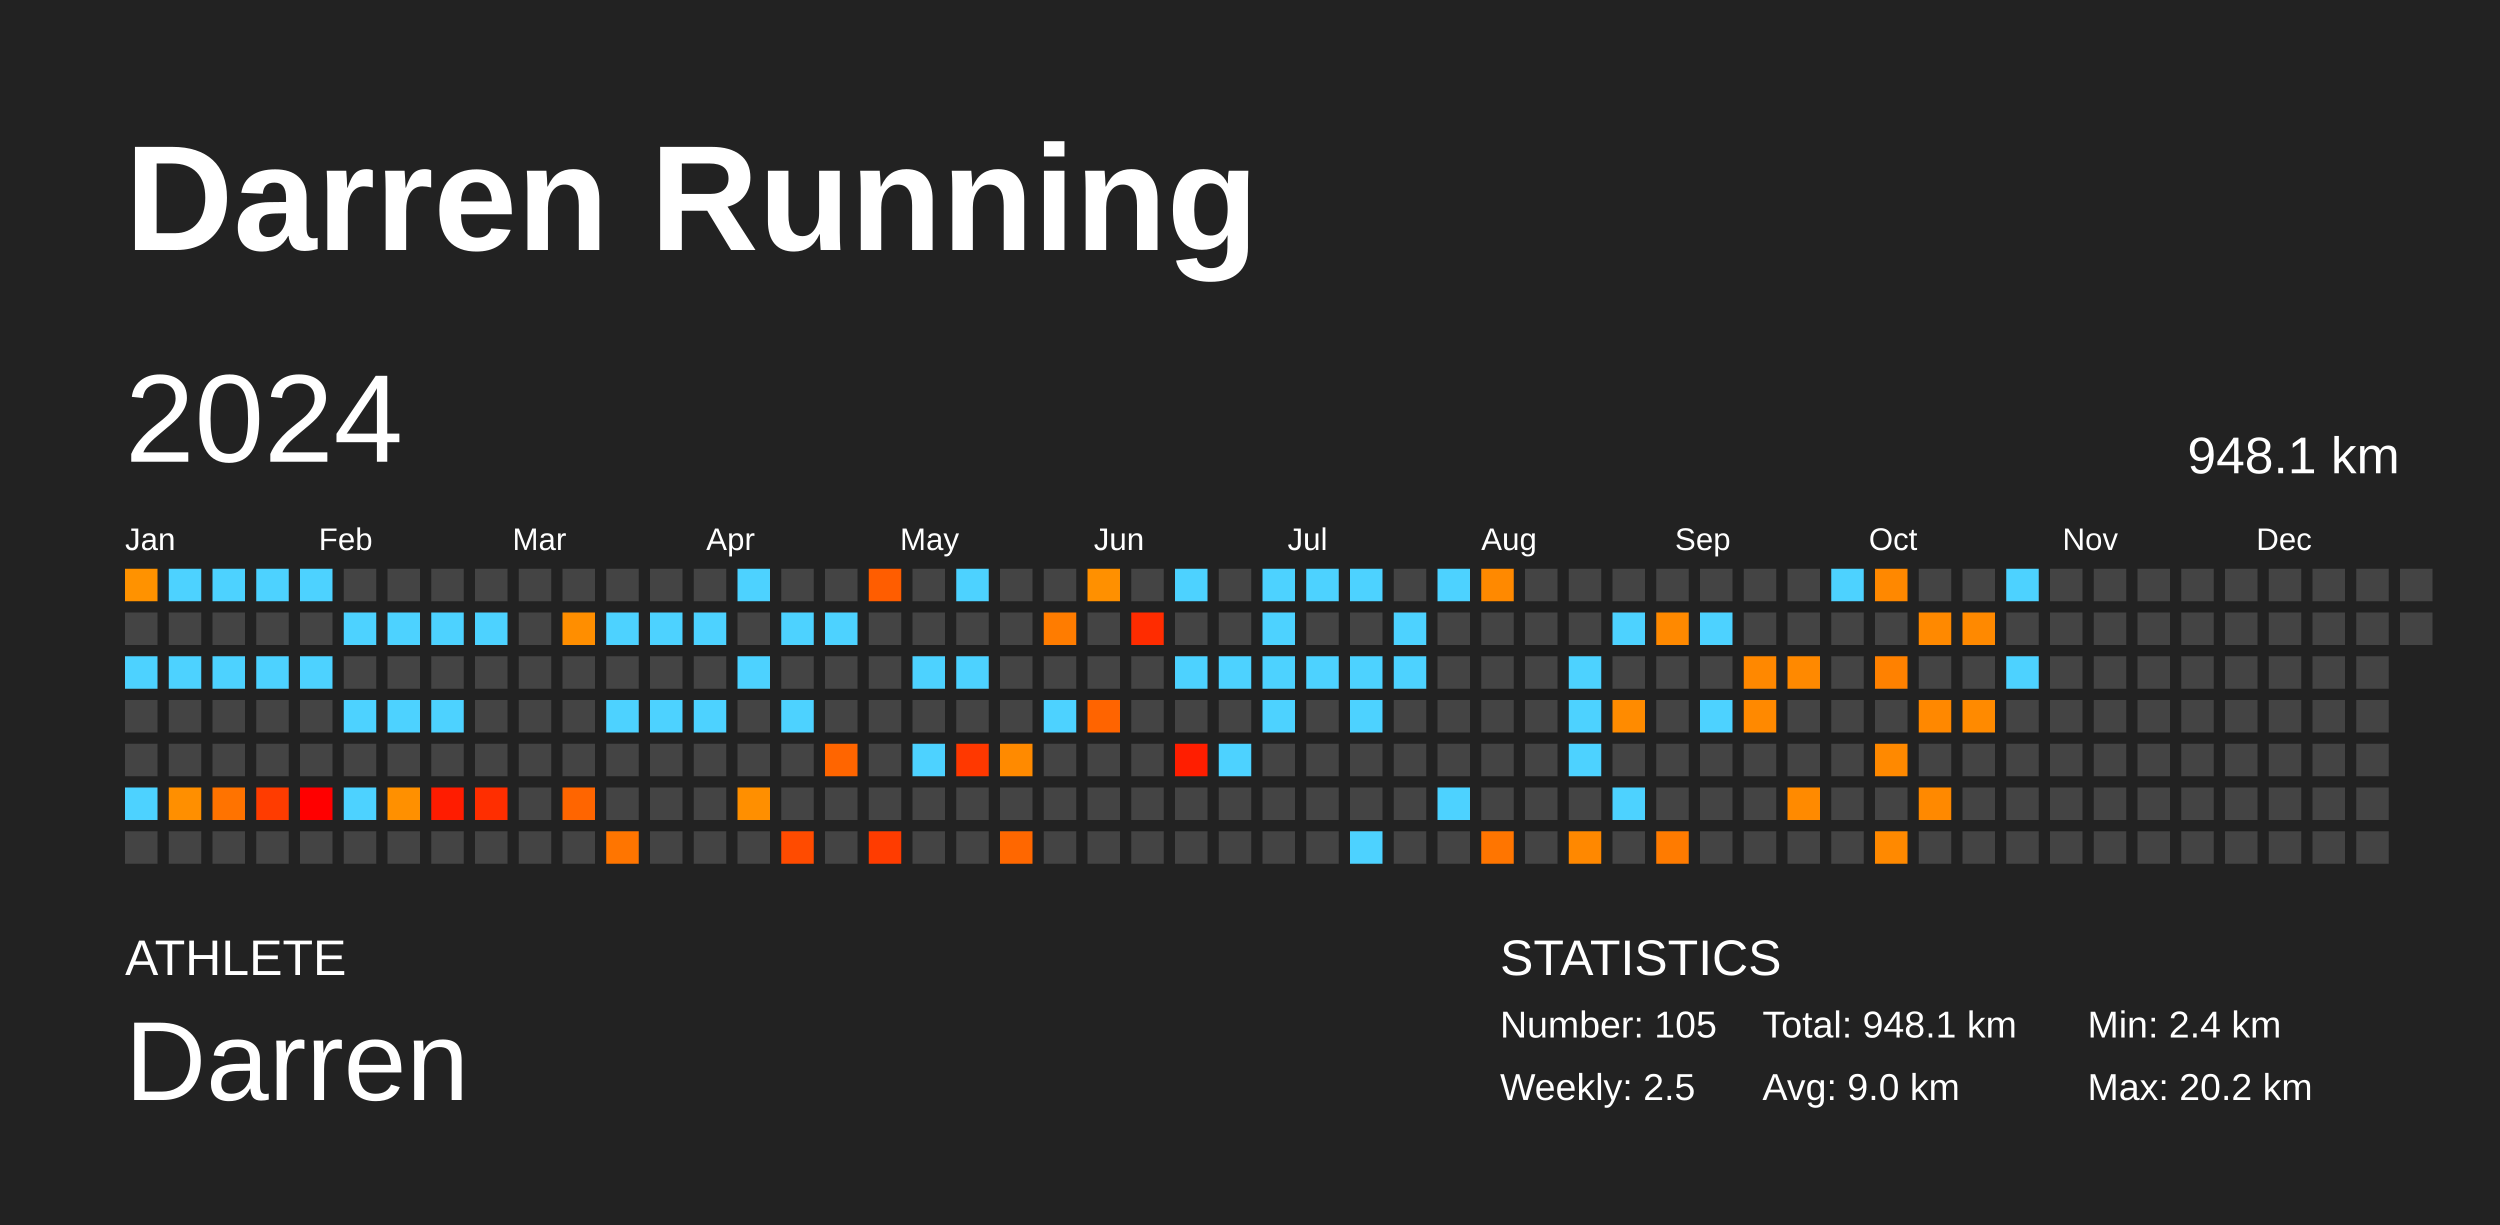
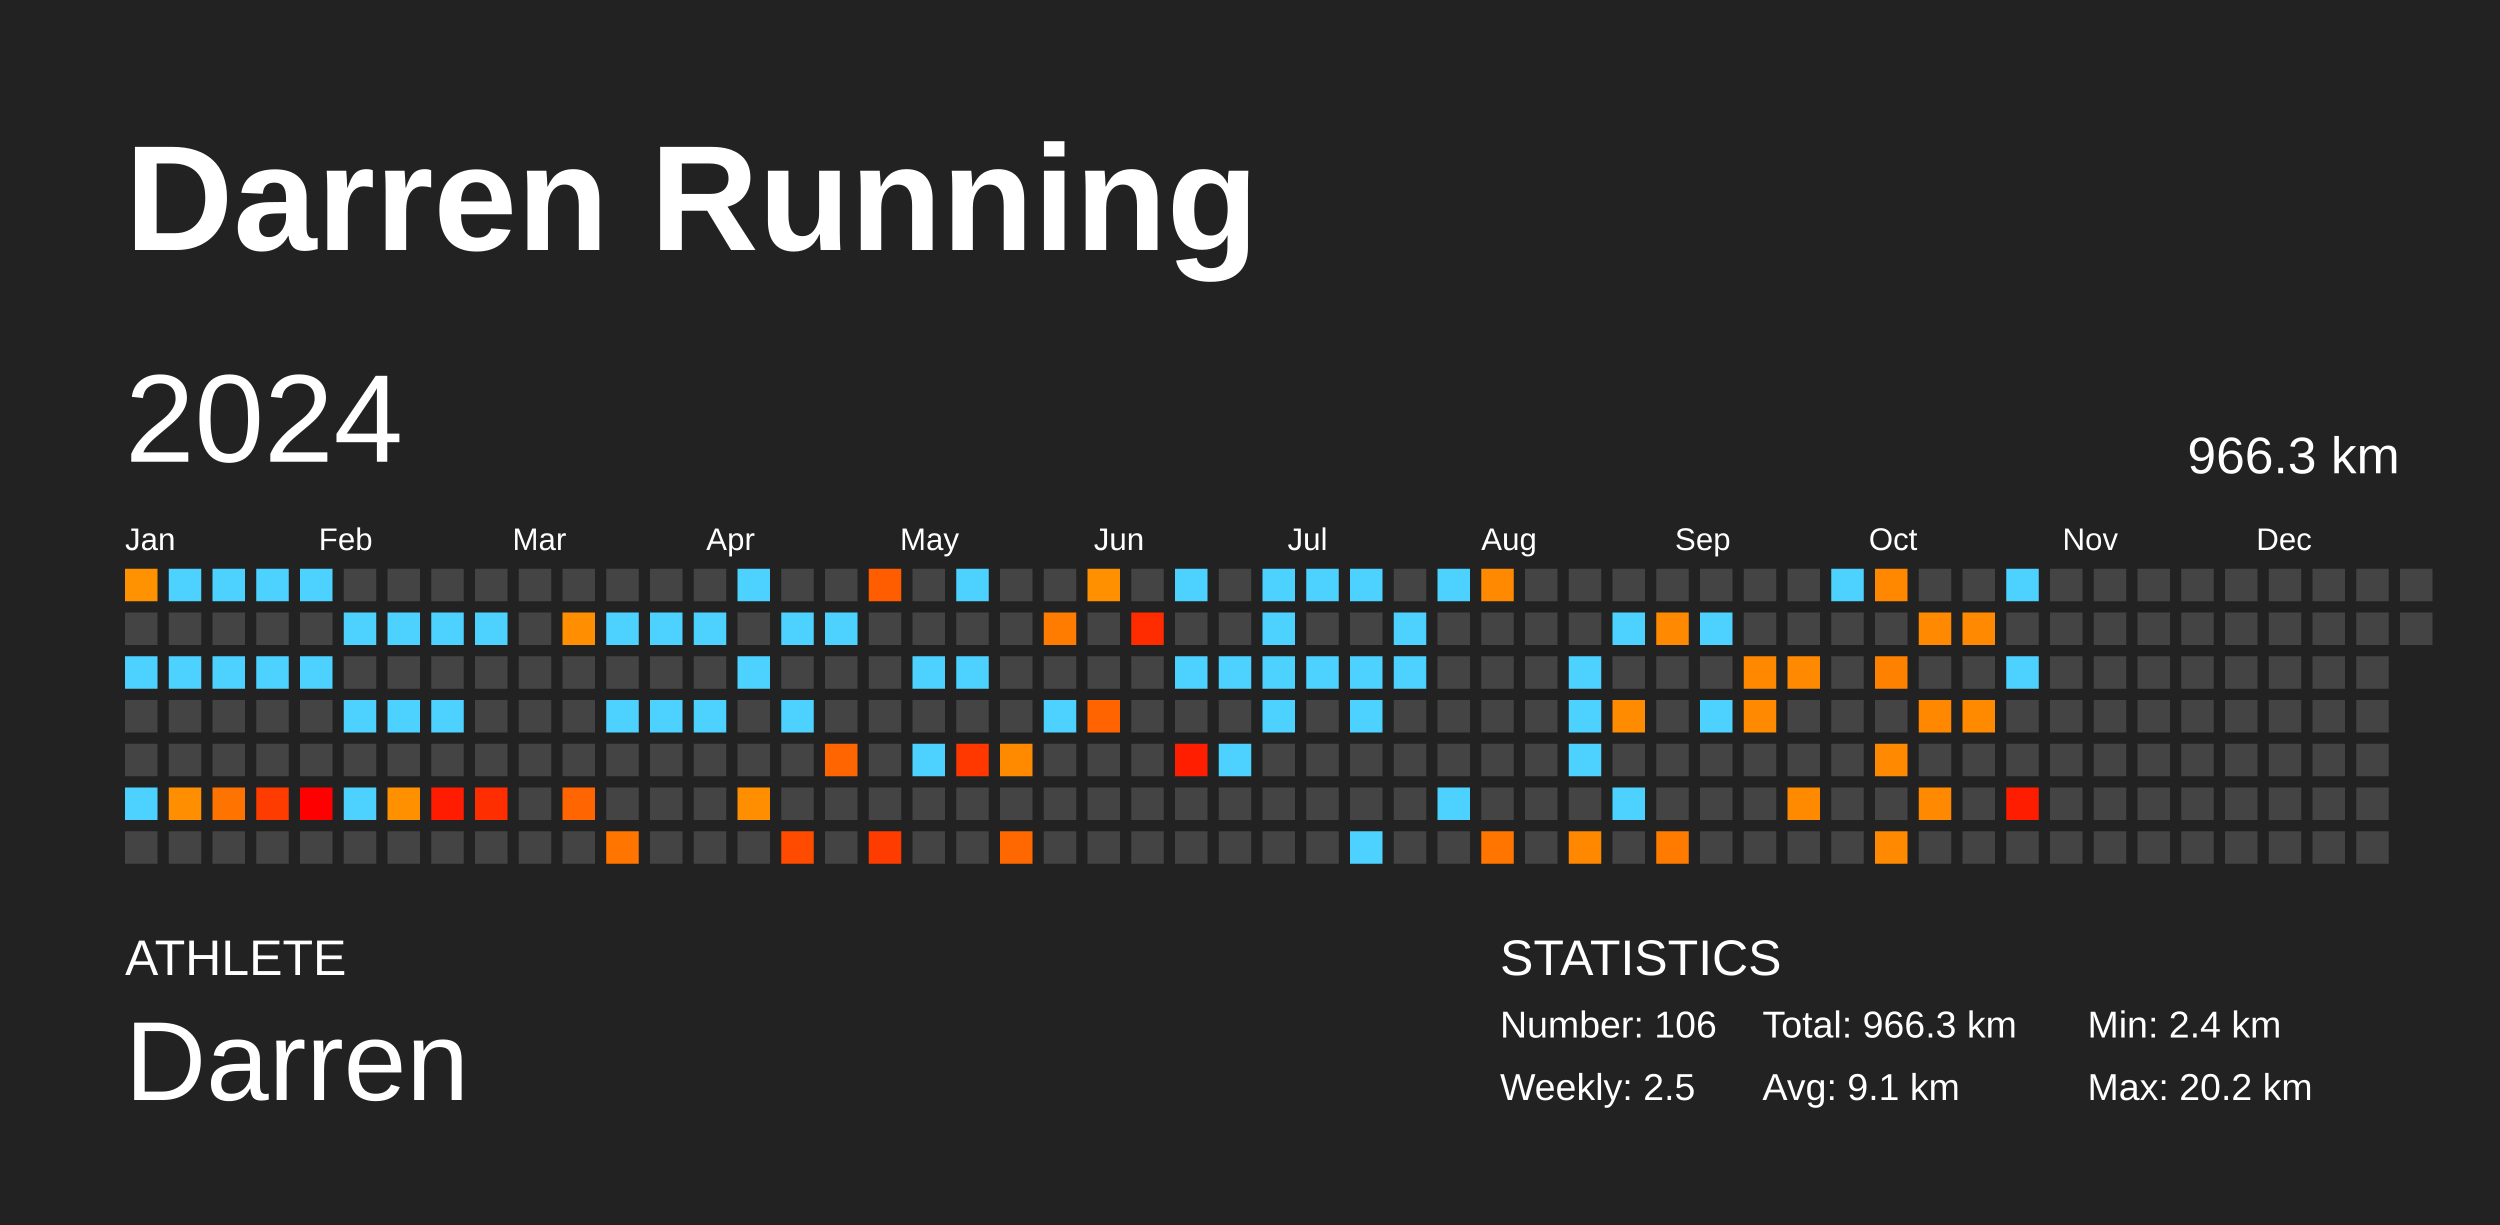
<svg xmlns="http://www.w3.org/2000/svg" baseProfile="full" height="98mm" version="1.1" viewBox="0,0,200,98" width="200mm">
  <defs />
  <rect fill="#222222" height="98" width="200" x="0" y="0" />
  <text fill="#FFFFFF" style="font-size:12px; font-family:Arial; font-weight:bold;" x="10" y="20">Darren Running</text>
  <text fill="#FFFFFF" style="font-size:4px; font-family:Arial" x="10" y="78">ATHLETE</text>
  <text fill="#FFFFFF" style="font-size:9px; font-family:Arial" x="10" y="88">Darren</text>
  <text fill="#FFFFFF" style="font-size:4px; font-family:Arial" x="120" y="78">STATISTICS</text>
-   <text fill="#FFFFFF" style="font-size:3px; font-family:Arial" x="120" y="83">Number: 105</text>
+   <text fill="#FFFFFF" style="font-size:3px; font-family:Arial" x="120" y="83">Number: 106</text>
  <text fill="#FFFFFF" style="font-size:3px; font-family:Arial" x="120" y="88">Weekly: 2.5</text>
-   <text fill="#FFFFFF" style="font-size:3px; font-family:Arial" x="141" y="83">Total: 948.1 km</text>
-   <text fill="#FFFFFF" style="font-size:3px; font-family:Arial" x="141" y="88">Avg: 9.0 km</text>
+   <text fill="#FFFFFF" style="font-size:3px; font-family:Arial" x="141" y="83">Total: 966.3 km</text>
+   <text fill="#FFFFFF" style="font-size:3px; font-family:Arial" x="141" y="88">Avg: 9.1 km</text>
  <text fill="#FFFFFF" style="font-size:3px; font-family:Arial" x="167" y="83">Min: 2.4 km</text>
  <text fill="#FFFFFF" style="font-size:3px; font-family:Arial" x="167" y="88">Max: 20.2 km</text>
  <text dominant-baseline="hanging" fill="#FFFFFF" style="font-size:10.0px; font-family:Arial;" x="10" y="30">2024</text>
-   <text dominant-baseline="hanging" fill="#FFFFFF" style="font-size:4.125px; font-family:Arial;" x="175" y="35">948.1 km</text>
+   <text dominant-baseline="hanging" fill="#FFFFFF" style="font-size:4.125px; font-family:Arial;" x="175" y="35">966.3 km</text>
  <text fill="#FFFFFF" style="font-size:2.5px; font-family:Arial" x="10.0" y="44">Jan</text>
  <text fill="#FFFFFF" style="font-size:2.5px; font-family:Arial" x="25.5" y="44">Feb</text>
  <text fill="#FFFFFF" style="font-size:2.5px; font-family:Arial" x="41.0" y="44">Mar</text>
  <text fill="#FFFFFF" style="font-size:2.5px; font-family:Arial" x="56.5" y="44">Apr</text>
  <text fill="#FFFFFF" style="font-size:2.5px; font-family:Arial" x="72.0" y="44">May</text>
  <text fill="#FFFFFF" style="font-size:2.5px; font-family:Arial" x="87.5" y="44">Jun</text>
  <text fill="#FFFFFF" style="font-size:2.5px; font-family:Arial" x="103.0" y="44">Jul</text>
  <text fill="#FFFFFF" style="font-size:2.5px; font-family:Arial" x="118.5" y="44">Aug</text>
  <text fill="#FFFFFF" style="font-size:2.5px; font-family:Arial" x="134.0" y="44">Sep</text>
  <text fill="#FFFFFF" style="font-size:2.5px; font-family:Arial" x="149.5" y="44">Oct</text>
  <text fill="#FFFFFF" style="font-size:2.5px; font-family:Arial" x="165.0" y="44">Nov</text>
  <text fill="#FFFFFF" style="font-size:2.5px; font-family:Arial" x="180.5" y="44">Dec</text>
  <rect fill="#ff9200" height="2.6" width="2.6" x="10.0" y="45.5" />
  <rect fill="#444444" height="2.6" width="2.6" x="10.0" y="49.0" />
  <rect fill="#4dd2ff" height="2.6" width="2.6" x="10.0" y="52.5" />
  <rect fill="#444444" height="2.6" width="2.6" x="10.0" y="56.0" />
  <rect fill="#444444" height="2.6" width="2.6" x="10.0" y="59.5" />
  <rect fill="#4dd2ff" height="2.6" width="2.6" x="10.0" y="63.0" />
  <rect fill="#444444" height="2.6" width="2.6" x="10.0" y="66.5" />
  <rect fill="#4dd2ff" height="2.6" width="2.6" x="13.5" y="45.5" />
  <rect fill="#444444" height="2.6" width="2.6" x="13.5" y="49.0" />
  <rect fill="#4dd2ff" height="2.6" width="2.6" x="13.5" y="52.5" />
  <rect fill="#444444" height="2.6" width="2.6" x="13.5" y="56.0" />
  <rect fill="#444444" height="2.6" width="2.6" x="13.5" y="59.5" />
  <rect fill="#ff8f00" height="2.6" width="2.6" x="13.5" y="63.0" />
  <rect fill="#444444" height="2.6" width="2.6" x="13.5" y="66.5" />
  <rect fill="#4dd2ff" height="2.6" width="2.6" x="17.0" y="45.5" />
  <rect fill="#444444" height="2.6" width="2.6" x="17.0" y="49.0" />
  <rect fill="#4dd2ff" height="2.6" width="2.6" x="17.0" y="52.5" />
  <rect fill="#444444" height="2.6" width="2.6" x="17.0" y="56.0" />
  <rect fill="#444444" height="2.6" width="2.6" x="17.0" y="59.5" />
  <rect fill="#ff7300" height="2.6" width="2.6" x="17.0" y="63.0" />
  <rect fill="#444444" height="2.6" width="2.6" x="17.0" y="66.5" />
  <rect fill="#4dd2ff" height="2.6" width="2.6" x="20.5" y="45.5" />
  <rect fill="#444444" height="2.6" width="2.6" x="20.5" y="49.0" />
  <rect fill="#4dd2ff" height="2.6" width="2.6" x="20.5" y="52.5" />
  <rect fill="#444444" height="2.6" width="2.6" x="20.5" y="56.0" />
  <rect fill="#444444" height="2.6" width="2.6" x="20.5" y="59.5" />
  <rect fill="#ff3c00" height="2.6" width="2.6" x="20.5" y="63.0" />
  <rect fill="#444444" height="2.6" width="2.6" x="20.5" y="66.5" />
  <rect fill="#4dd2ff" height="2.6" width="2.6" x="24.0" y="45.5" />
  <rect fill="#444444" height="2.6" width="2.6" x="24.0" y="49.0" />
  <rect fill="#4dd2ff" height="2.6" width="2.6" x="24.0" y="52.5" />
  <rect fill="#444444" height="2.6" width="2.6" x="24.0" y="56.0" />
  <rect fill="#444444" height="2.6" width="2.6" x="24.0" y="59.5" />
  <rect fill="red" height="2.6" width="2.6" x="24.0" y="63.0" />
  <rect fill="#444444" height="2.6" width="2.6" x="24.0" y="66.5" />
  <rect fill="#444444" height="2.6" width="2.6" x="27.5" y="45.5" />
  <rect fill="#4dd2ff" height="2.6" width="2.6" x="27.5" y="49.0" />
  <rect fill="#444444" height="2.6" width="2.6" x="27.5" y="52.5" />
  <rect fill="#4dd2ff" height="2.6" width="2.6" x="27.5" y="56.0" />
  <rect fill="#444444" height="2.6" width="2.6" x="27.5" y="59.5" />
  <rect fill="#4dd2ff" height="2.6" width="2.6" x="27.5" y="63.0" />
  <rect fill="#444444" height="2.6" width="2.6" x="27.5" y="66.5" />
  <rect fill="#444444" height="2.6" width="2.6" x="31.0" y="45.5" />
  <rect fill="#4dd2ff" height="2.6" width="2.6" x="31.0" y="49.0" />
  <rect fill="#444444" height="2.6" width="2.6" x="31.0" y="52.5" />
  <rect fill="#4dd2ff" height="2.6" width="2.6" x="31.0" y="56.0" />
  <rect fill="#444444" height="2.6" width="2.6" x="31.0" y="59.5" />
  <rect fill="#ff9000" height="2.6" width="2.6" x="31.0" y="63.0" />
  <rect fill="#444444" height="2.6" width="2.6" x="31.0" y="66.5" />
  <rect fill="#444444" height="2.6" width="2.6" x="34.5" y="45.5" />
  <rect fill="#4dd2ff" height="2.6" width="2.6" x="34.5" y="49.0" />
  <rect fill="#444444" height="2.6" width="2.6" x="34.5" y="52.5" />
  <rect fill="#4dd2ff" height="2.6" width="2.6" x="34.5" y="56.0" />
  <rect fill="#444444" height="2.6" width="2.6" x="34.5" y="59.5" />
  <rect fill="#ff1c00" height="2.6" width="2.6" x="34.5" y="63.0" />
  <rect fill="#444444" height="2.6" width="2.6" x="34.5" y="66.5" />
  <rect fill="#444444" height="2.6" width="2.6" x="38.0" y="45.5" />
  <rect fill="#4dd2ff" height="2.6" width="2.6" x="38.0" y="49.0" />
  <rect fill="#444444" height="2.6" width="2.6" x="38.0" y="52.5" />
  <rect fill="#444444" height="2.6" width="2.6" x="38.0" y="56.0" />
  <rect fill="#444444" height="2.6" width="2.6" x="38.0" y="59.5" />
  <rect fill="#ff2e00" height="2.6" width="2.6" x="38.0" y="63.0" />
  <rect fill="#444444" height="2.6" width="2.6" x="38.0" y="66.5" />
  <rect fill="#444444" height="2.6" width="2.6" x="41.5" y="45.5" />
  <rect fill="#444444" height="2.6" width="2.6" x="41.5" y="49.0" />
  <rect fill="#444444" height="2.6" width="2.6" x="41.5" y="52.5" />
  <rect fill="#444444" height="2.6" width="2.6" x="41.5" y="56.0" />
  <rect fill="#444444" height="2.6" width="2.6" x="41.5" y="59.5" />
  <rect fill="#444444" height="2.6" width="2.6" x="41.5" y="63.0" />
  <rect fill="#444444" height="2.6" width="2.6" x="41.5" y="66.5" />
  <rect fill="#444444" height="2.6" width="2.6" x="45.0" y="45.5" />
  <rect fill="#ff8e00" height="2.6" width="2.6" x="45.0" y="49.0" />
  <rect fill="#444444" height="2.6" width="2.6" x="45.0" y="52.5" />
  <rect fill="#444444" height="2.6" width="2.6" x="45.0" y="56.0" />
  <rect fill="#444444" height="2.6" width="2.6" x="45.0" y="59.5" />
  <rect fill="#ff6500" height="2.6" width="2.6" x="45.0" y="63.0" />
  <rect fill="#444444" height="2.6" width="2.6" x="45.0" y="66.5" />
  <rect fill="#444444" height="2.6" width="2.6" x="48.5" y="45.5" />
  <rect fill="#4dd2ff" height="2.6" width="2.6" x="48.5" y="49.0" />
  <rect fill="#444444" height="2.6" width="2.6" x="48.5" y="52.5" />
  <rect fill="#4dd2ff" height="2.6" width="2.6" x="48.5" y="56.0" />
  <rect fill="#444444" height="2.6" width="2.6" x="48.5" y="59.5" />
  <rect fill="#444444" height="2.6" width="2.6" x="48.5" y="63.0" />
  <rect fill="#ff7500" height="2.6" width="2.6" x="48.5" y="66.5" />
  <rect fill="#444444" height="2.6" width="2.6" x="52.0" y="45.5" />
  <rect fill="#4dd2ff" height="2.6" width="2.6" x="52.0" y="49.0" />
  <rect fill="#444444" height="2.6" width="2.6" x="52.0" y="52.5" />
  <rect fill="#4dd2ff" height="2.6" width="2.6" x="52.0" y="56.0" />
  <rect fill="#444444" height="2.6" width="2.6" x="52.0" y="59.5" />
  <rect fill="#444444" height="2.6" width="2.6" x="52.0" y="63.0" />
  <rect fill="#444444" height="2.6" width="2.6" x="52.0" y="66.5" />
  <rect fill="#444444" height="2.6" width="2.6" x="55.5" y="45.5" />
  <rect fill="#4dd2ff" height="2.6" width="2.6" x="55.5" y="49.0" />
  <rect fill="#444444" height="2.6" width="2.6" x="55.5" y="52.5" />
  <rect fill="#4dd2ff" height="2.6" width="2.6" x="55.5" y="56.0" />
  <rect fill="#444444" height="2.6" width="2.6" x="55.5" y="59.5" />
  <rect fill="#444444" height="2.6" width="2.6" x="55.5" y="63.0" />
  <rect fill="#444444" height="2.6" width="2.6" x="55.5" y="66.5" />
  <rect fill="#4dd2ff" height="2.6" width="2.6" x="59.0" y="45.5" />
  <rect fill="#444444" height="2.6" width="2.6" x="59.0" y="49.0" />
  <rect fill="#4dd2ff" height="2.6" width="2.6" x="59.0" y="52.5" />
  <rect fill="#444444" height="2.6" width="2.6" x="59.0" y="56.0" />
  <rect fill="#444444" height="2.6" width="2.6" x="59.0" y="59.5" />
  <rect fill="#ff8f00" height="2.6" width="2.6" x="59.0" y="63.0" />
  <rect fill="#444444" height="2.6" width="2.6" x="59.0" y="66.5" />
  <rect fill="#444444" height="2.6" width="2.6" x="62.5" y="45.5" />
  <rect fill="#4dd2ff" height="2.6" width="2.6" x="62.5" y="49.0" />
  <rect fill="#444444" height="2.6" width="2.6" x="62.5" y="52.5" />
  <rect fill="#4dd2ff" height="2.6" width="2.6" x="62.5" y="56.0" />
  <rect fill="#444444" height="2.6" width="2.6" x="62.5" y="59.5" />
  <rect fill="#444444" height="2.6" width="2.6" x="62.5" y="63.0" />
  <rect fill="#ff4b00" height="2.6" width="2.6" x="62.5" y="66.5" />
  <rect fill="#444444" height="2.6" width="2.6" x="66.0" y="45.5" />
  <rect fill="#4dd2ff" height="2.6" width="2.6" x="66.0" y="49.0" />
  <rect fill="#444444" height="2.6" width="2.6" x="66.0" y="52.5" />
  <rect fill="#444444" height="2.6" width="2.6" x="66.0" y="56.0" />
  <rect fill="#ff6500" height="2.6" width="2.6" x="66.0" y="59.5" />
  <rect fill="#444444" height="2.6" width="2.6" x="66.0" y="63.0" />
  <rect fill="#444444" height="2.6" width="2.6" x="66.0" y="66.5" />
  <rect fill="#ff5d00" height="2.6" width="2.6" x="69.5" y="45.5" />
  <rect fill="#444444" height="2.6" width="2.6" x="69.5" y="49.0" />
  <rect fill="#444444" height="2.6" width="2.6" x="69.5" y="52.5" />
  <rect fill="#444444" height="2.6" width="2.6" x="69.5" y="56.0" />
  <rect fill="#444444" height="2.6" width="2.6" x="69.5" y="59.5" />
  <rect fill="#444444" height="2.6" width="2.6" x="69.5" y="63.0" />
  <rect fill="#ff3c00" height="2.6" width="2.6" x="69.5" y="66.5" />
  <rect fill="#444444" height="2.6" width="2.6" x="73.0" y="45.5" />
  <rect fill="#444444" height="2.6" width="2.6" x="73.0" y="49.0" />
  <rect fill="#4dd2ff" height="2.6" width="2.6" x="73.0" y="52.5" />
  <rect fill="#444444" height="2.6" width="2.6" x="73.0" y="56.0" />
  <rect fill="#4dd2ff" height="2.6" width="2.6" x="73.0" y="59.5" />
  <rect fill="#444444" height="2.6" width="2.6" x="73.0" y="63.0" />
  <rect fill="#444444" height="2.6" width="2.6" x="73.0" y="66.5" />
  <rect fill="#4dd2ff" height="2.6" width="2.6" x="76.5" y="45.5" />
  <rect fill="#444444" height="2.6" width="2.6" x="76.5" y="49.0" />
  <rect fill="#4dd2ff" height="2.6" width="2.6" x="76.5" y="52.5" />
  <rect fill="#444444" height="2.6" width="2.6" x="76.5" y="56.0" />
  <rect fill="#ff3800" height="2.6" width="2.6" x="76.5" y="59.5" />
  <rect fill="#444444" height="2.6" width="2.6" x="76.5" y="63.0" />
  <rect fill="#444444" height="2.6" width="2.6" x="76.5" y="66.5" />
  <rect fill="#444444" height="2.6" width="2.6" x="80.0" y="45.5" />
  <rect fill="#444444" height="2.6" width="2.6" x="80.0" y="49.0" />
  <rect fill="#444444" height="2.6" width="2.6" x="80.0" y="52.5" />
  <rect fill="#444444" height="2.6" width="2.6" x="80.0" y="56.0" />
  <rect fill="#ff8a00" height="2.6" width="2.6" x="80.0" y="59.5" />
  <rect fill="#444444" height="2.6" width="2.6" x="80.0" y="63.0" />
  <rect fill="#ff6700" height="2.6" width="2.6" x="80.0" y="66.5" />
  <rect fill="#444444" height="2.6" width="2.6" x="83.5" y="45.5" />
  <rect fill="#ff7c00" height="2.6" width="2.6" x="83.5" y="49.0" />
  <rect fill="#444444" height="2.6" width="2.6" x="83.5" y="52.5" />
  <rect fill="#4dd2ff" height="2.6" width="2.6" x="83.5" y="56.0" />
  <rect fill="#444444" height="2.6" width="2.6" x="83.5" y="59.5" />
  <rect fill="#444444" height="2.6" width="2.6" x="83.5" y="63.0" />
  <rect fill="#444444" height="2.6" width="2.6" x="83.5" y="66.5" />
  <rect fill="#ff9000" height="2.6" width="2.6" x="87.0" y="45.5" />
  <rect fill="#444444" height="2.6" width="2.6" x="87.0" y="49.0" />
  <rect fill="#444444" height="2.6" width="2.6" x="87.0" y="52.5" />
  <rect fill="#ff6400" height="2.6" width="2.6" x="87.0" y="56.0" />
  <rect fill="#444444" height="2.6" width="2.6" x="87.0" y="59.5" />
  <rect fill="#444444" height="2.6" width="2.6" x="87.0" y="63.0" />
  <rect fill="#444444" height="2.6" width="2.6" x="87.0" y="66.5" />
  <rect fill="#444444" height="2.6" width="2.6" x="90.5" y="45.5" />
  <rect fill="#ff2c00" height="2.6" width="2.6" x="90.5" y="49.0" />
  <rect fill="#444444" height="2.6" width="2.6" x="90.5" y="52.5" />
  <rect fill="#444444" height="2.6" width="2.6" x="90.5" y="56.0" />
  <rect fill="#444444" height="2.6" width="2.6" x="90.5" y="59.5" />
  <rect fill="#444444" height="2.6" width="2.6" x="90.5" y="63.0" />
  <rect fill="#444444" height="2.6" width="2.6" x="90.5" y="66.5" />
  <rect fill="#4dd2ff" height="2.6" width="2.6" x="94.0" y="45.5" />
  <rect fill="#444444" height="2.6" width="2.6" x="94.0" y="49.0" />
  <rect fill="#4dd2ff" height="2.6" width="2.6" x="94.0" y="52.5" />
  <rect fill="#444444" height="2.6" width="2.6" x="94.0" y="56.0" />
  <rect fill="#ff1e00" height="2.6" width="2.6" x="94.0" y="59.5" />
  <rect fill="#444444" height="2.6" width="2.6" x="94.0" y="63.0" />
  <rect fill="#444444" height="2.6" width="2.6" x="94.0" y="66.5" />
  <rect fill="#444444" height="2.6" width="2.6" x="97.5" y="45.5" />
  <rect fill="#444444" height="2.6" width="2.6" x="97.5" y="49.0" />
  <rect fill="#4dd2ff" height="2.6" width="2.6" x="97.5" y="52.5" />
  <rect fill="#444444" height="2.6" width="2.6" x="97.5" y="56.0" />
  <rect fill="#4dd2ff" height="2.6" width="2.6" x="97.5" y="59.5" />
  <rect fill="#444444" height="2.6" width="2.6" x="97.5" y="63.0" />
  <rect fill="#444444" height="2.6" width="2.6" x="97.5" y="66.5" />
  <rect fill="#4dd2ff" height="2.6" width="2.6" x="101.0" y="45.5" />
  <rect fill="#4dd2ff" height="2.6" width="2.6" x="101.0" y="49.0" />
  <rect fill="#4dd2ff" height="2.6" width="2.6" x="101.0" y="52.5" />
  <rect fill="#4dd2ff" height="2.6" width="2.6" x="101.0" y="56.0" />
  <rect fill="#444444" height="2.6" width="2.6" x="101.0" y="59.5" />
  <rect fill="#444444" height="2.6" width="2.6" x="101.0" y="63.0" />
  <rect fill="#444444" height="2.6" width="2.6" x="101.0" y="66.5" />
  <rect fill="#4dd2ff" height="2.6" width="2.6" x="104.5" y="45.5" />
  <rect fill="#444444" height="2.6" width="2.6" x="104.5" y="49.0" />
  <rect fill="#4dd2ff" height="2.6" width="2.6" x="104.5" y="52.5" />
  <rect fill="#444444" height="2.6" width="2.6" x="104.5" y="56.0" />
  <rect fill="#444444" height="2.6" width="2.6" x="104.5" y="59.5" />
  <rect fill="#444444" height="2.6" width="2.6" x="104.5" y="63.0" />
  <rect fill="#444444" height="2.6" width="2.6" x="104.5" y="66.5" />
  <rect fill="#4dd2ff" height="2.6" width="2.6" x="108.0" y="45.5" />
  <rect fill="#444444" height="2.6" width="2.6" x="108.0" y="49.0" />
  <rect fill="#4dd2ff" height="2.6" width="2.6" x="108.0" y="52.5" />
  <rect fill="#4dd2ff" height="2.6" width="2.6" x="108.0" y="56.0" />
  <rect fill="#444444" height="2.6" width="2.6" x="108.0" y="59.5" />
  <rect fill="#444444" height="2.6" width="2.6" x="108.0" y="63.0" />
  <rect fill="#4dd2ff" height="2.6" width="2.6" x="108.0" y="66.5" />
  <rect fill="#444444" height="2.6" width="2.6" x="111.5" y="45.5" />
  <rect fill="#4dd2ff" height="2.6" width="2.6" x="111.5" y="49.0" />
  <rect fill="#4dd2ff" height="2.6" width="2.6" x="111.5" y="52.5" />
  <rect fill="#444444" height="2.6" width="2.6" x="111.5" y="56.0" />
  <rect fill="#444444" height="2.6" width="2.6" x="111.5" y="59.5" />
  <rect fill="#444444" height="2.6" width="2.6" x="111.5" y="63.0" />
  <rect fill="#444444" height="2.6" width="2.6" x="111.5" y="66.5" />
  <rect fill="#4dd2ff" height="2.6" width="2.6" x="115.0" y="45.5" />
  <rect fill="#444444" height="2.6" width="2.6" x="115.0" y="49.0" />
  <rect fill="#444444" height="2.6" width="2.6" x="115.0" y="52.5" />
  <rect fill="#444444" height="2.6" width="2.6" x="115.0" y="56.0" />
  <rect fill="#444444" height="2.6" width="2.6" x="115.0" y="59.5" />
  <rect fill="#4dd2ff" height="2.6" width="2.6" x="115.0" y="63.0" />
  <rect fill="#444444" height="2.6" width="2.6" x="115.0" y="66.5" />
  <rect fill="#ff8900" height="2.6" width="2.6" x="118.5" y="45.5" />
  <rect fill="#444444" height="2.6" width="2.6" x="118.5" y="49.0" />
  <rect fill="#444444" height="2.6" width="2.6" x="118.5" y="52.5" />
  <rect fill="#444444" height="2.6" width="2.6" x="118.5" y="56.0" />
  <rect fill="#444444" height="2.6" width="2.6" x="118.5" y="59.5" />
  <rect fill="#444444" height="2.6" width="2.6" x="118.5" y="63.0" />
  <rect fill="#ff7500" height="2.6" width="2.6" x="118.5" y="66.5" />
  <rect fill="#444444" height="2.6" width="2.6" x="122.0" y="45.5" />
  <rect fill="#444444" height="2.6" width="2.6" x="122.0" y="49.0" />
  <rect fill="#444444" height="2.6" width="2.6" x="122.0" y="52.5" />
  <rect fill="#444444" height="2.6" width="2.6" x="122.0" y="56.0" />
  <rect fill="#444444" height="2.6" width="2.6" x="122.0" y="59.5" />
  <rect fill="#444444" height="2.6" width="2.6" x="122.0" y="63.0" />
  <rect fill="#444444" height="2.6" width="2.6" x="122.0" y="66.5" />
  <rect fill="#444444" height="2.6" width="2.6" x="125.5" y="45.5" />
  <rect fill="#444444" height="2.6" width="2.6" x="125.5" y="49.0" />
  <rect fill="#4dd2ff" height="2.6" width="2.6" x="125.5" y="52.5" />
  <rect fill="#4dd2ff" height="2.6" width="2.6" x="125.5" y="56.0" />
  <rect fill="#4dd2ff" height="2.6" width="2.6" x="125.5" y="59.5" />
  <rect fill="#444444" height="2.6" width="2.6" x="125.5" y="63.0" />
  <rect fill="#ff8800" height="2.6" width="2.6" x="125.5" y="66.5" />
  <rect fill="#444444" height="2.6" width="2.6" x="129.0" y="45.5" />
  <rect fill="#4dd2ff" height="2.6" width="2.6" x="129.0" y="49.0" />
  <rect fill="#444444" height="2.6" width="2.6" x="129.0" y="52.5" />
  <rect fill="#ff8b00" height="2.6" width="2.6" x="129.0" y="56.0" />
  <rect fill="#444444" height="2.6" width="2.6" x="129.0" y="59.5" />
  <rect fill="#4dd2ff" height="2.6" width="2.6" x="129.0" y="63.0" />
  <rect fill="#444444" height="2.6" width="2.6" x="129.0" y="66.5" />
  <rect fill="#444444" height="2.6" width="2.6" x="132.5" y="45.5" />
  <rect fill="#ff8900" height="2.6" width="2.6" x="132.5" y="49.0" />
  <rect fill="#444444" height="2.6" width="2.6" x="132.5" y="52.5" />
  <rect fill="#444444" height="2.6" width="2.6" x="132.5" y="56.0" />
  <rect fill="#444444" height="2.6" width="2.6" x="132.5" y="59.5" />
  <rect fill="#444444" height="2.6" width="2.6" x="132.5" y="63.0" />
  <rect fill="#ff7b00" height="2.6" width="2.6" x="132.5" y="66.5" />
  <rect fill="#444444" height="2.6" width="2.6" x="136.0" y="45.5" />
  <rect fill="#4dd2ff" height="2.6" width="2.6" x="136.0" y="49.0" />
  <rect fill="#444444" height="2.6" width="2.6" x="136.0" y="52.5" />
  <rect fill="#4dd2ff" height="2.6" width="2.6" x="136.0" y="56.0" />
  <rect fill="#444444" height="2.6" width="2.6" x="136.0" y="59.5" />
  <rect fill="#444444" height="2.6" width="2.6" x="136.0" y="63.0" />
  <rect fill="#444444" height="2.6" width="2.6" x="136.0" y="66.5" />
  <rect fill="#444444" height="2.6" width="2.6" x="139.5" y="45.5" />
  <rect fill="#444444" height="2.6" width="2.6" x="139.5" y="49.0" />
  <rect fill="#ff8800" height="2.6" width="2.6" x="139.5" y="52.5" />
  <rect fill="#ff8900" height="2.6" width="2.6" x="139.5" y="56.0" />
  <rect fill="#444444" height="2.6" width="2.6" x="139.5" y="59.5" />
  <rect fill="#444444" height="2.6" width="2.6" x="139.5" y="63.0" />
  <rect fill="#444444" height="2.6" width="2.6" x="139.5" y="66.5" />
  <rect fill="#444444" height="2.6" width="2.6" x="143.0" y="45.5" />
  <rect fill="#444444" height="2.6" width="2.6" x="143.0" y="49.0" />
  <rect fill="#ff8900" height="2.6" width="2.6" x="143.0" y="52.5" />
  <rect fill="#444444" height="2.6" width="2.6" x="143.0" y="56.0" />
  <rect fill="#444444" height="2.6" width="2.6" x="143.0" y="59.5" />
  <rect fill="#ff8a00" height="2.6" width="2.6" x="143.0" y="63.0" />
  <rect fill="#444444" height="2.6" width="2.6" x="143.0" y="66.5" />
  <rect fill="#4dd2ff" height="2.6" width="2.6" x="146.5" y="45.5" />
  <rect fill="#444444" height="2.6" width="2.6" x="146.5" y="49.0" />
  <rect fill="#444444" height="2.6" width="2.6" x="146.5" y="52.5" />
  <rect fill="#444444" height="2.6" width="2.6" x="146.5" y="56.0" />
  <rect fill="#444444" height="2.6" width="2.6" x="146.5" y="59.5" />
  <rect fill="#444444" height="2.6" width="2.6" x="146.5" y="63.0" />
  <rect fill="#444444" height="2.6" width="2.6" x="146.5" y="66.5" />
  <rect fill="#ff8800" height="2.6" width="2.6" x="150.0" y="45.5" />
  <rect fill="#444444" height="2.6" width="2.6" x="150.0" y="49.0" />
  <rect fill="#ff8100" height="2.6" width="2.6" x="150.0" y="52.5" />
  <rect fill="#444444" height="2.6" width="2.6" x="150.0" y="56.0" />
  <rect fill="#ff8900" height="2.6" width="2.6" x="150.0" y="59.5" />
  <rect fill="#444444" height="2.6" width="2.6" x="150.0" y="63.0" />
  <rect fill="#ff8900" height="2.6" width="2.6" x="150.0" y="66.5" />
  <rect fill="#444444" height="2.6" width="2.6" x="153.5" y="45.5" />
  <rect fill="#ff8900" height="2.6" width="2.6" x="153.5" y="49.0" />
  <rect fill="#444444" height="2.6" width="2.6" x="153.5" y="52.5" />
  <rect fill="#ff8800" height="2.6" width="2.6" x="153.5" y="56.0" />
  <rect fill="#444444" height="2.6" width="2.6" x="153.5" y="59.5" />
  <rect fill="#ff8900" height="2.6" width="2.6" x="153.5" y="63.0" />
  <rect fill="#444444" height="2.6" width="2.6" x="153.5" y="66.5" />
  <rect fill="#444444" height="2.6" width="2.6" x="157.0" y="45.5" />
  <rect fill="#ff8900" height="2.6" width="2.6" x="157.0" y="49.0" />
  <rect fill="#444444" height="2.6" width="2.6" x="157.0" y="52.5" />
  <rect fill="#ff8a00" height="2.6" width="2.6" x="157.0" y="56.0" />
  <rect fill="#444444" height="2.6" width="2.6" x="157.0" y="59.5" />
  <rect fill="#444444" height="2.6" width="2.6" x="157.0" y="63.0" />
  <rect fill="#444444" height="2.6" width="2.6" x="157.0" y="66.5" />
  <rect fill="#4dd2ff" height="2.6" width="2.6" x="160.5" y="45.5" />
  <rect fill="#444444" height="2.6" width="2.6" x="160.5" y="49.0" />
  <rect fill="#4dd2ff" height="2.6" width="2.6" x="160.5" y="52.5" />
  <rect fill="#444444" height="2.6" width="2.6" x="160.5" y="56.0" />
  <rect fill="#444444" height="2.6" width="2.6" x="160.5" y="59.5" />
-   <rect fill="#444444" height="2.6" width="2.6" x="160.5" y="63.0" />
+   <rect fill="#ff1d00" height="2.6" width="2.6" x="160.5" y="63.0" />
  <rect fill="#444444" height="2.6" width="2.6" x="160.5" y="66.5" />
  <rect fill="#444444" height="2.6" width="2.6" x="164.0" y="45.5" />
  <rect fill="#444444" height="2.6" width="2.6" x="164.0" y="49.0" />
  <rect fill="#444444" height="2.6" width="2.6" x="164.0" y="52.5" />
  <rect fill="#444444" height="2.6" width="2.6" x="164.0" y="56.0" />
  <rect fill="#444444" height="2.6" width="2.6" x="164.0" y="59.5" />
  <rect fill="#444444" height="2.6" width="2.6" x="164.0" y="63.0" />
  <rect fill="#444444" height="2.6" width="2.6" x="164.0" y="66.5" />
  <rect fill="#444444" height="2.6" width="2.6" x="167.5" y="45.5" />
  <rect fill="#444444" height="2.6" width="2.6" x="167.5" y="49.0" />
  <rect fill="#444444" height="2.6" width="2.6" x="167.5" y="52.5" />
  <rect fill="#444444" height="2.6" width="2.6" x="167.5" y="56.0" />
  <rect fill="#444444" height="2.6" width="2.6" x="167.5" y="59.5" />
  <rect fill="#444444" height="2.6" width="2.6" x="167.5" y="63.0" />
  <rect fill="#444444" height="2.6" width="2.6" x="167.5" y="66.5" />
  <rect fill="#444444" height="2.6" width="2.6" x="171.0" y="45.5" />
  <rect fill="#444444" height="2.6" width="2.6" x="171.0" y="49.0" />
  <rect fill="#444444" height="2.6" width="2.6" x="171.0" y="52.5" />
  <rect fill="#444444" height="2.6" width="2.6" x="171.0" y="56.0" />
  <rect fill="#444444" height="2.6" width="2.6" x="171.0" y="59.5" />
  <rect fill="#444444" height="2.6" width="2.6" x="171.0" y="63.0" />
  <rect fill="#444444" height="2.6" width="2.6" x="171.0" y="66.5" />
  <rect fill="#444444" height="2.6" width="2.6" x="174.5" y="45.5" />
  <rect fill="#444444" height="2.6" width="2.6" x="174.5" y="49.0" />
  <rect fill="#444444" height="2.6" width="2.6" x="174.5" y="52.5" />
  <rect fill="#444444" height="2.6" width="2.6" x="174.5" y="56.0" />
  <rect fill="#444444" height="2.6" width="2.6" x="174.5" y="59.5" />
  <rect fill="#444444" height="2.6" width="2.6" x="174.5" y="63.0" />
  <rect fill="#444444" height="2.6" width="2.6" x="174.5" y="66.5" />
  <rect fill="#444444" height="2.6" width="2.6" x="178.0" y="45.5" />
  <rect fill="#444444" height="2.6" width="2.6" x="178.0" y="49.0" />
  <rect fill="#444444" height="2.6" width="2.6" x="178.0" y="52.5" />
  <rect fill="#444444" height="2.6" width="2.6" x="178.0" y="56.0" />
  <rect fill="#444444" height="2.6" width="2.6" x="178.0" y="59.5" />
  <rect fill="#444444" height="2.6" width="2.6" x="178.0" y="63.0" />
  <rect fill="#444444" height="2.6" width="2.6" x="178.0" y="66.5" />
  <rect fill="#444444" height="2.6" width="2.6" x="181.5" y="45.5" />
  <rect fill="#444444" height="2.6" width="2.6" x="181.5" y="49.0" />
  <rect fill="#444444" height="2.6" width="2.6" x="181.5" y="52.5" />
  <rect fill="#444444" height="2.6" width="2.6" x="181.5" y="56.0" />
  <rect fill="#444444" height="2.6" width="2.6" x="181.5" y="59.5" />
  <rect fill="#444444" height="2.6" width="2.6" x="181.5" y="63.0" />
  <rect fill="#444444" height="2.6" width="2.6" x="181.5" y="66.5" />
  <rect fill="#444444" height="2.6" width="2.6" x="185.0" y="45.5" />
  <rect fill="#444444" height="2.6" width="2.6" x="185.0" y="49.0" />
  <rect fill="#444444" height="2.6" width="2.6" x="185.0" y="52.5" />
  <rect fill="#444444" height="2.6" width="2.6" x="185.0" y="56.0" />
  <rect fill="#444444" height="2.6" width="2.6" x="185.0" y="59.5" />
  <rect fill="#444444" height="2.6" width="2.6" x="185.0" y="63.0" />
  <rect fill="#444444" height="2.6" width="2.6" x="185.0" y="66.5" />
  <rect fill="#444444" height="2.6" width="2.6" x="188.5" y="45.5" />
  <rect fill="#444444" height="2.6" width="2.6" x="188.5" y="49.0" />
  <rect fill="#444444" height="2.6" width="2.6" x="188.5" y="52.5" />
  <rect fill="#444444" height="2.6" width="2.6" x="188.5" y="56.0" />
  <rect fill="#444444" height="2.6" width="2.6" x="188.5" y="59.5" />
  <rect fill="#444444" height="2.6" width="2.6" x="188.5" y="63.0" />
  <rect fill="#444444" height="2.6" width="2.6" x="188.5" y="66.5" />
  <rect fill="#444444" height="2.6" width="2.6" x="192.0" y="45.5" />
  <rect fill="#444444" height="2.6" width="2.6" x="192.0" y="49.0" />
</svg>
